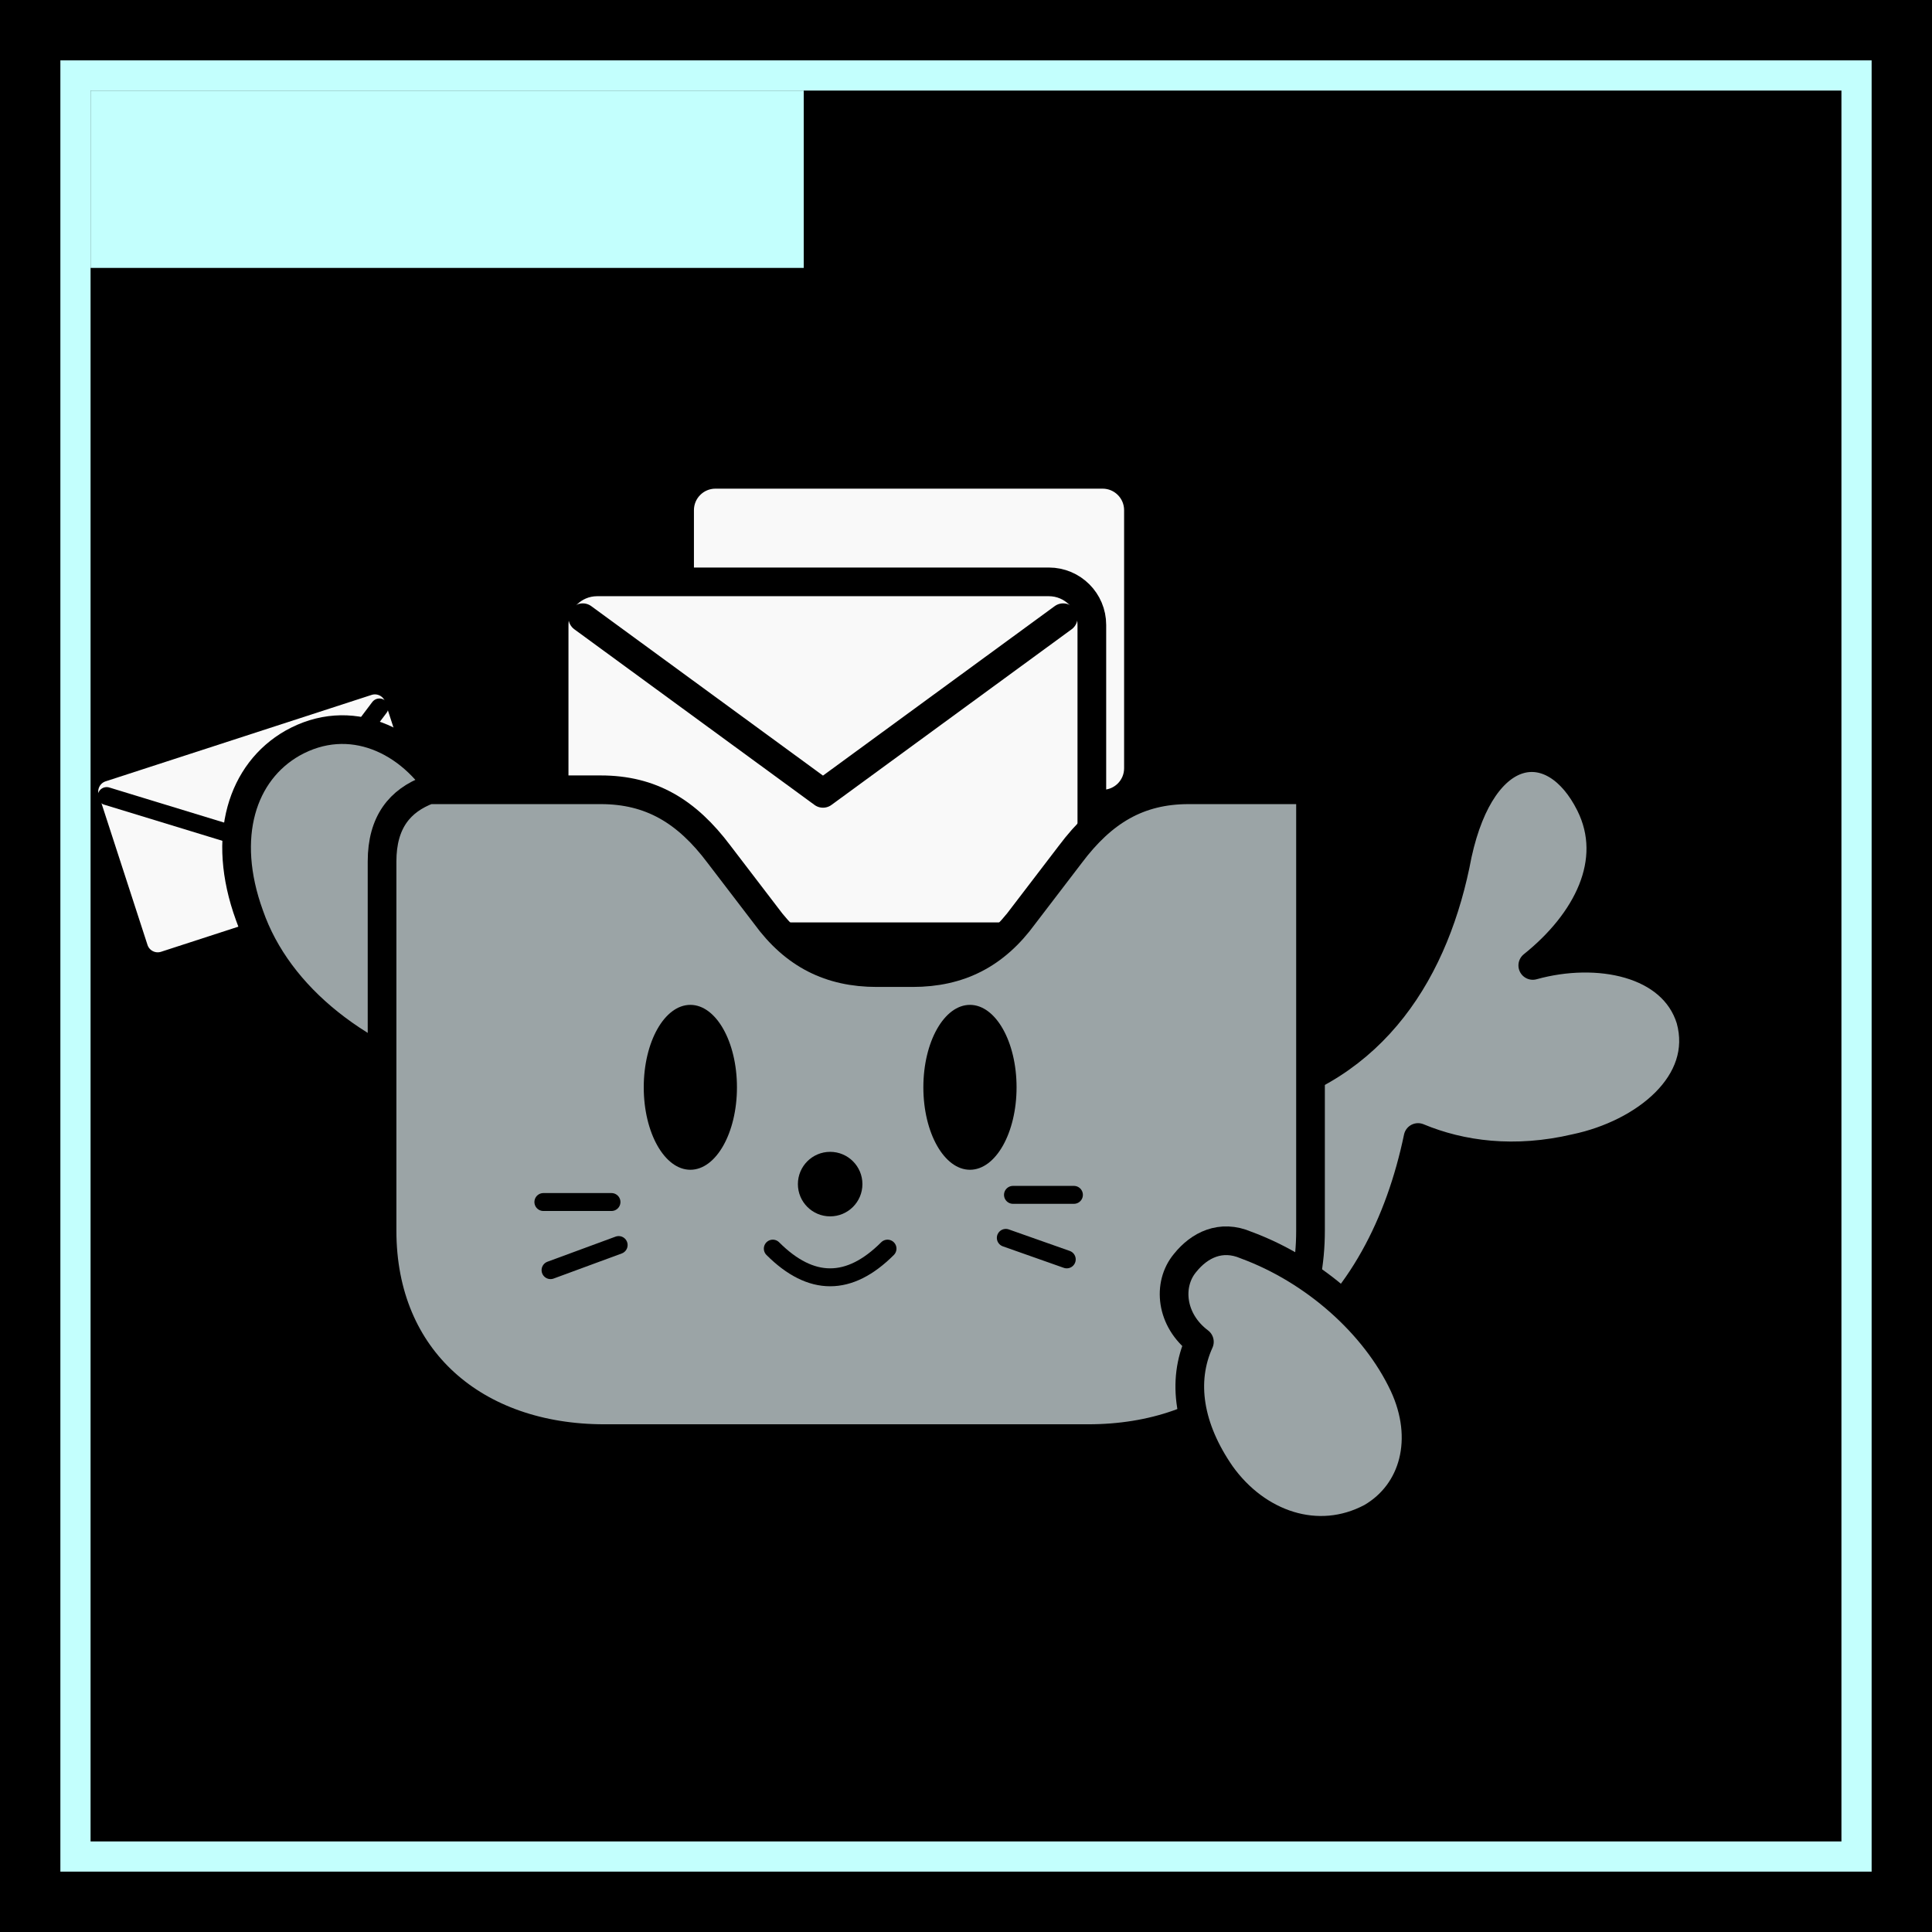
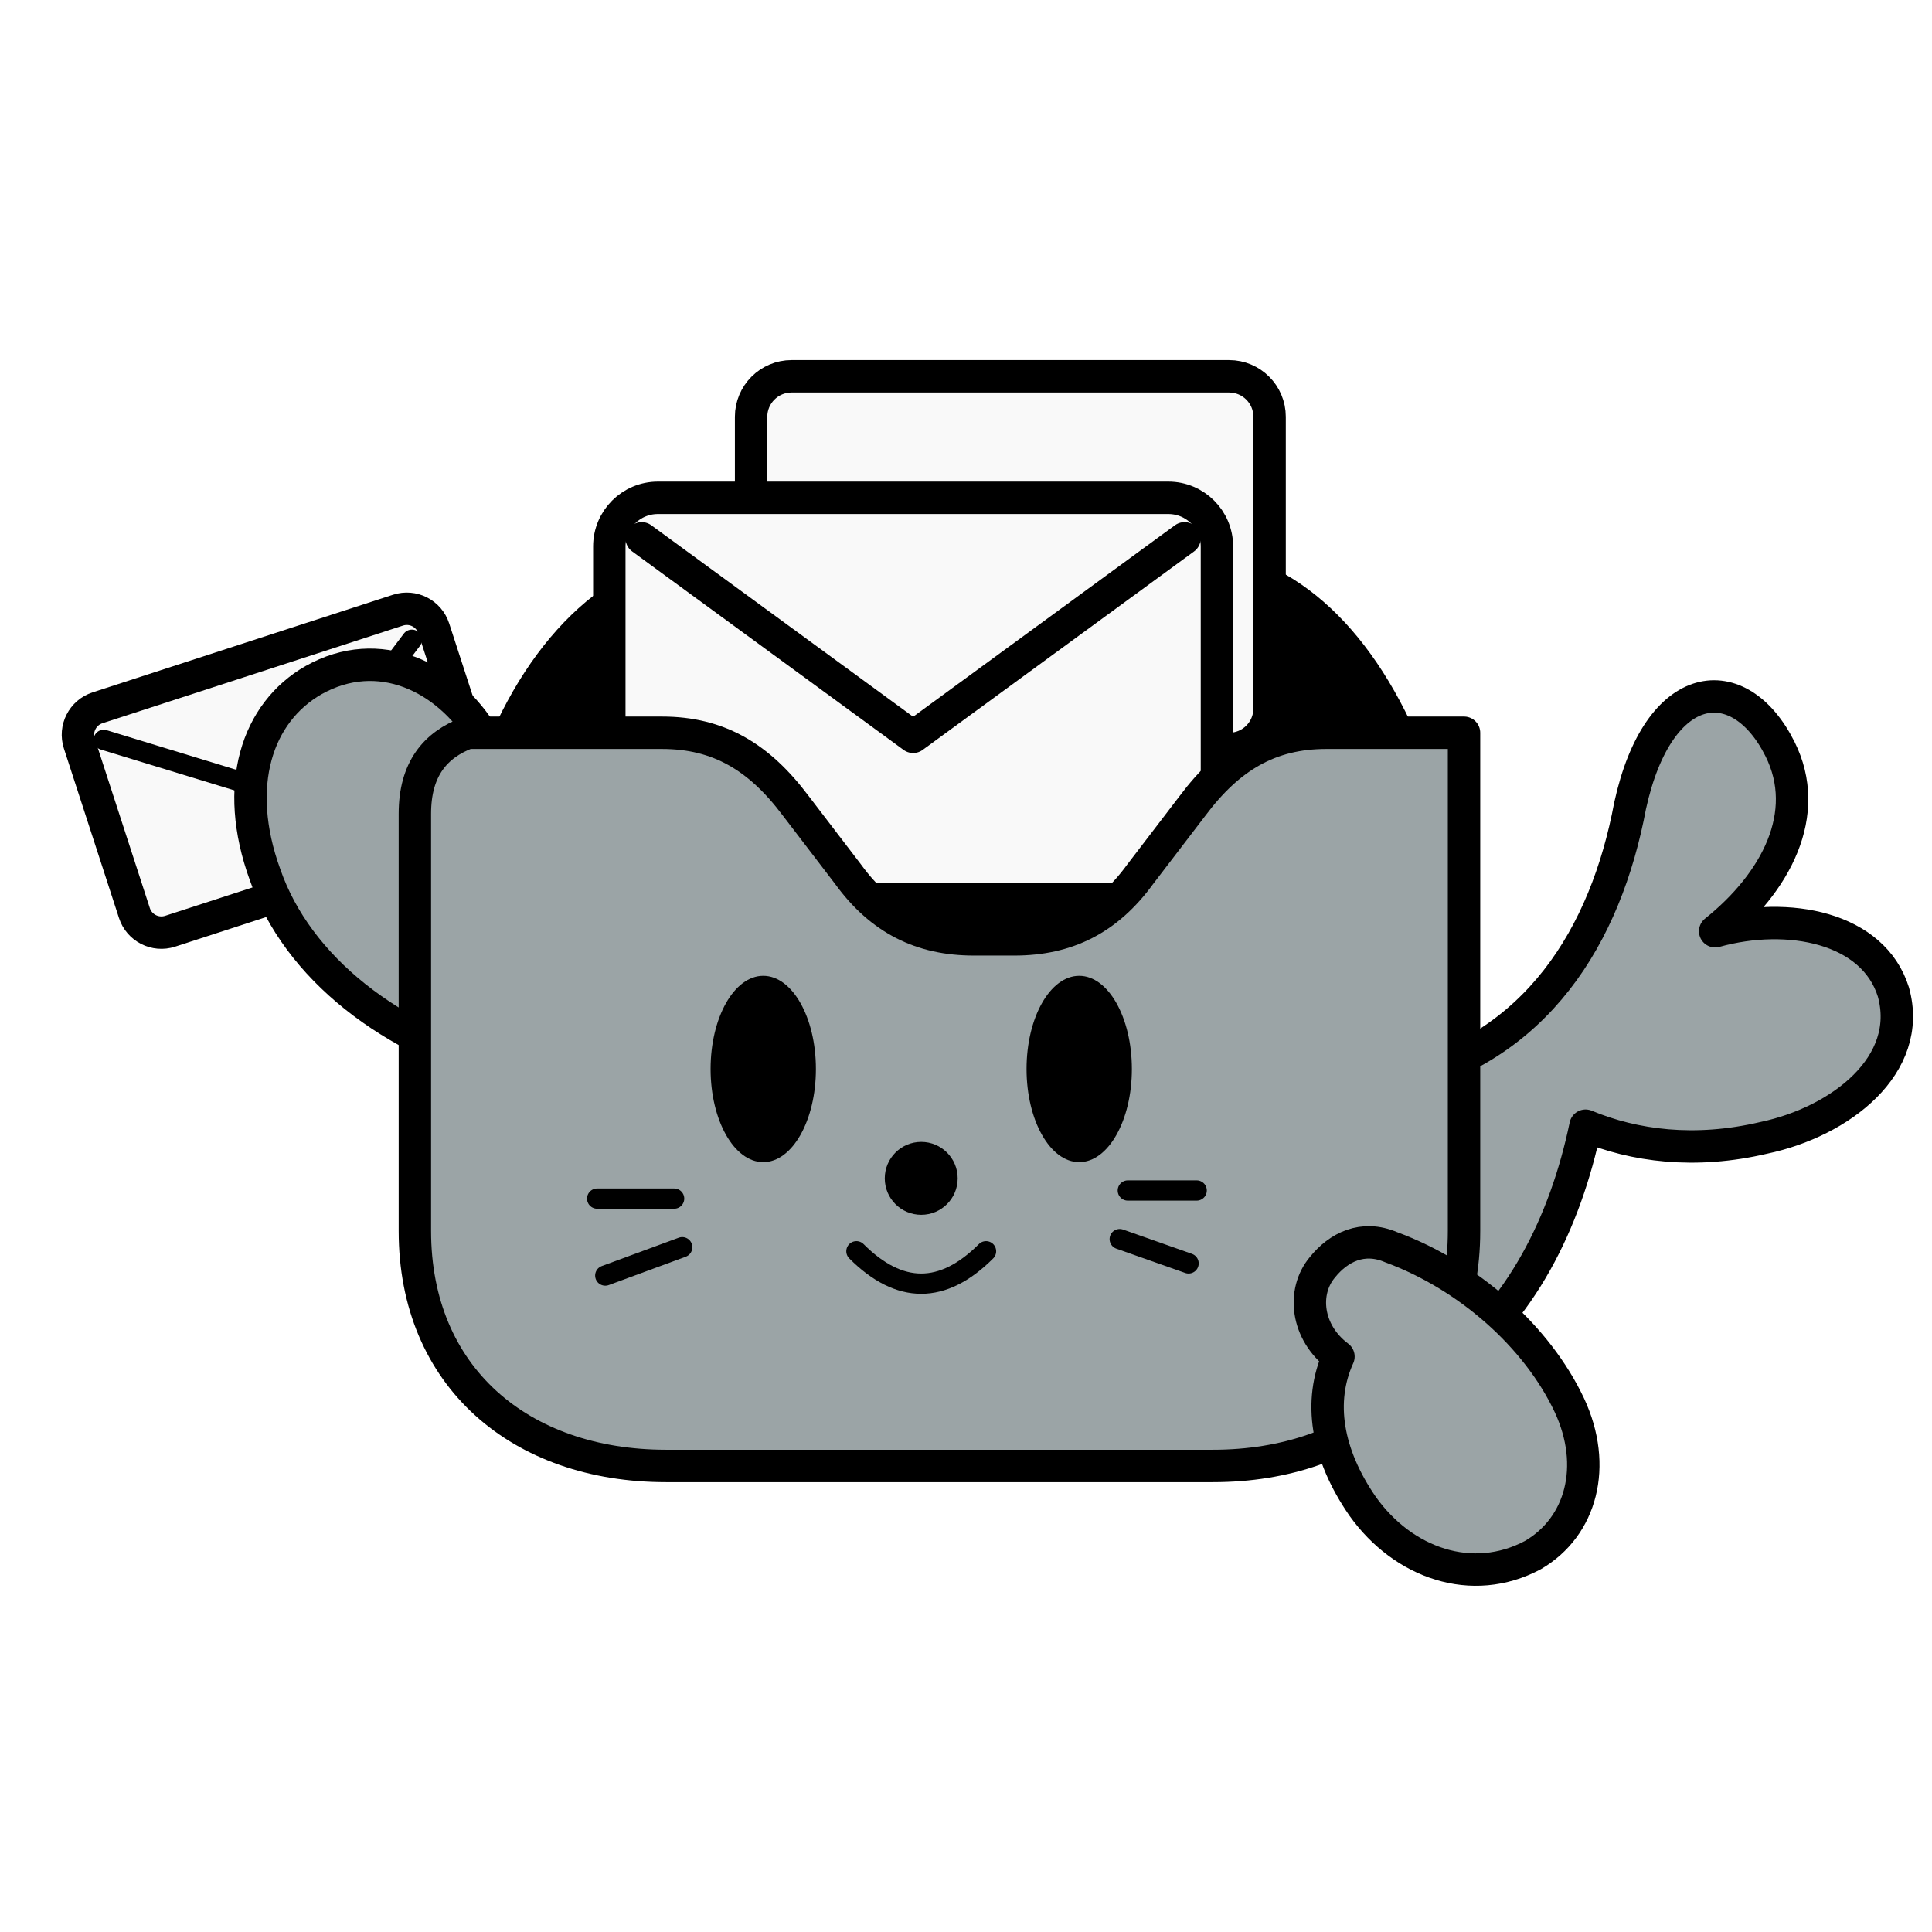
- <svg xmlns="http://www.w3.org/2000/svg" viewBox="0 0 512 512" role="img" aria-label="DaySurface seal mascot inside the Hackbox mark">
+ <svg xmlns="http://www.w3.org/2000/svg" viewBox="0 0 512 512" role="img" aria-label="DaySurface seal mascot">
  <style>
    .outline {
      stroke: #000000;
      stroke-width: 8;
      stroke-linecap: round;
      stroke-linejoin: round;
    }
    .thin {
      stroke: #000000;
      stroke-width: 5;
      stroke-linecap: round;
      stroke-linejoin: round;
    }
  </style>
-   <rect width="512" height="512" fill="#000000" />
-   <g transform="translate(256 256) scale(1.0) translate(-279 -251)">
+   <g transform="translate(256 256) scale(1.13) translate(-253.5 -259)">
    <g transform="translate(15 20) scale(0.95)">
      <g transform="translate(-28 0)">
        <g transform="translate(58 190) rotate(-18)">
          <rect x="0" y="0" width="92" height="58" rx="7" fill="#F9F9F9" class="outline" />
          <path d="M6 8 L46 36 L86 8" fill="none" class="thin" />
        </g>
        <path d="M385 280              C420 272 437 244 443 212              C450 180 470 178 480 198              C488 214 479 231 464 243              C482 238 503 242 508 258              C513 276 495 290 476 294              C459 298 444 296 432 291              C427 315 416 337 397 351              C389 357 379 354 376 345              C372 333 379 314 392 298              C386 293 383 287 385 280 Z" fill="#9BA4A6" class="outline" />
        <path d="M167 278              C137 270 114 252 106 229              C98 207 104 189 118 181              C134 172 151 180 160 195              C170 210 168 226 160 239              C174 242 184 249 190 260              C195 270 185 282 167 278 Z" fill="#9BA4A6" class="outline" />
        <path d="M162 194              C175 165 196 148 222 148              H332              C357 148 377 165 390 194              H367              C351 194 340 201 330 214              L317 231              C309 241 299 246 286 246              H276              C263 246 253 241 245 231              L232 214              C222 201 211 194 195 194              Z" fill="#000000" />
        <rect x="226" y="106" width="128" height="92" rx="10" fill="#F9F9F9" class="outline" />
        <g>
          <rect x="191" y="136" width="150" height="99" rx="12" fill="#F9F9F9" class="outline" />
          <path d="M199 146 L266 195 L333 146" fill="none" class="outline" />
        </g>
        <path d="M156 194              H204              C218 194 228 200 237 212              L250 229              C258 240 268 245 281 245              H291              C304 245 314 240 322 229              L335 212              C344 200 354 194 368 194              H402              V317              C402 353 376 375 340 375              H205              C169 375 143 353 143 317              V214              C143 203 148 197 156 194 Z" fill="#9BA4A6" class="outline" />
        <path d="M384 321              C403 328 420 343 428 360              C435 375 431 390 419 397              C404 405 387 399 377 385              C368 372 366 359 371 348              C363 342 362 332 367 326              C371 321 377 318 384 321 Z" fill="#9BA4A6" class="outline" />
        <ellipse cx="229" cy="277" rx="13" ry="23" fill="#000000" />
        <ellipse cx="307" cy="277" rx="13" ry="23" fill="#000000" />
        <circle cx="268" cy="304" r="9" fill="#000000" />
        <path d="M252 322 Q268 338 284 322" fill="none" class="thin" />
        <path d="M207 309 H188 M209 321 L190 328" fill="none" class="thin" />
        <path d="M319 307 H336 M317 319 L334 325" fill="none" class="thin" />
      </g>
    </g>
  </g>
-   <rect x="20" y="20" width="472" height="472" fill="none" stroke="#C3FFFD" stroke-width="8" />
-   <rect x="24" y="24" width="189" height="47" fill="#C3FFFD" />
</svg>
